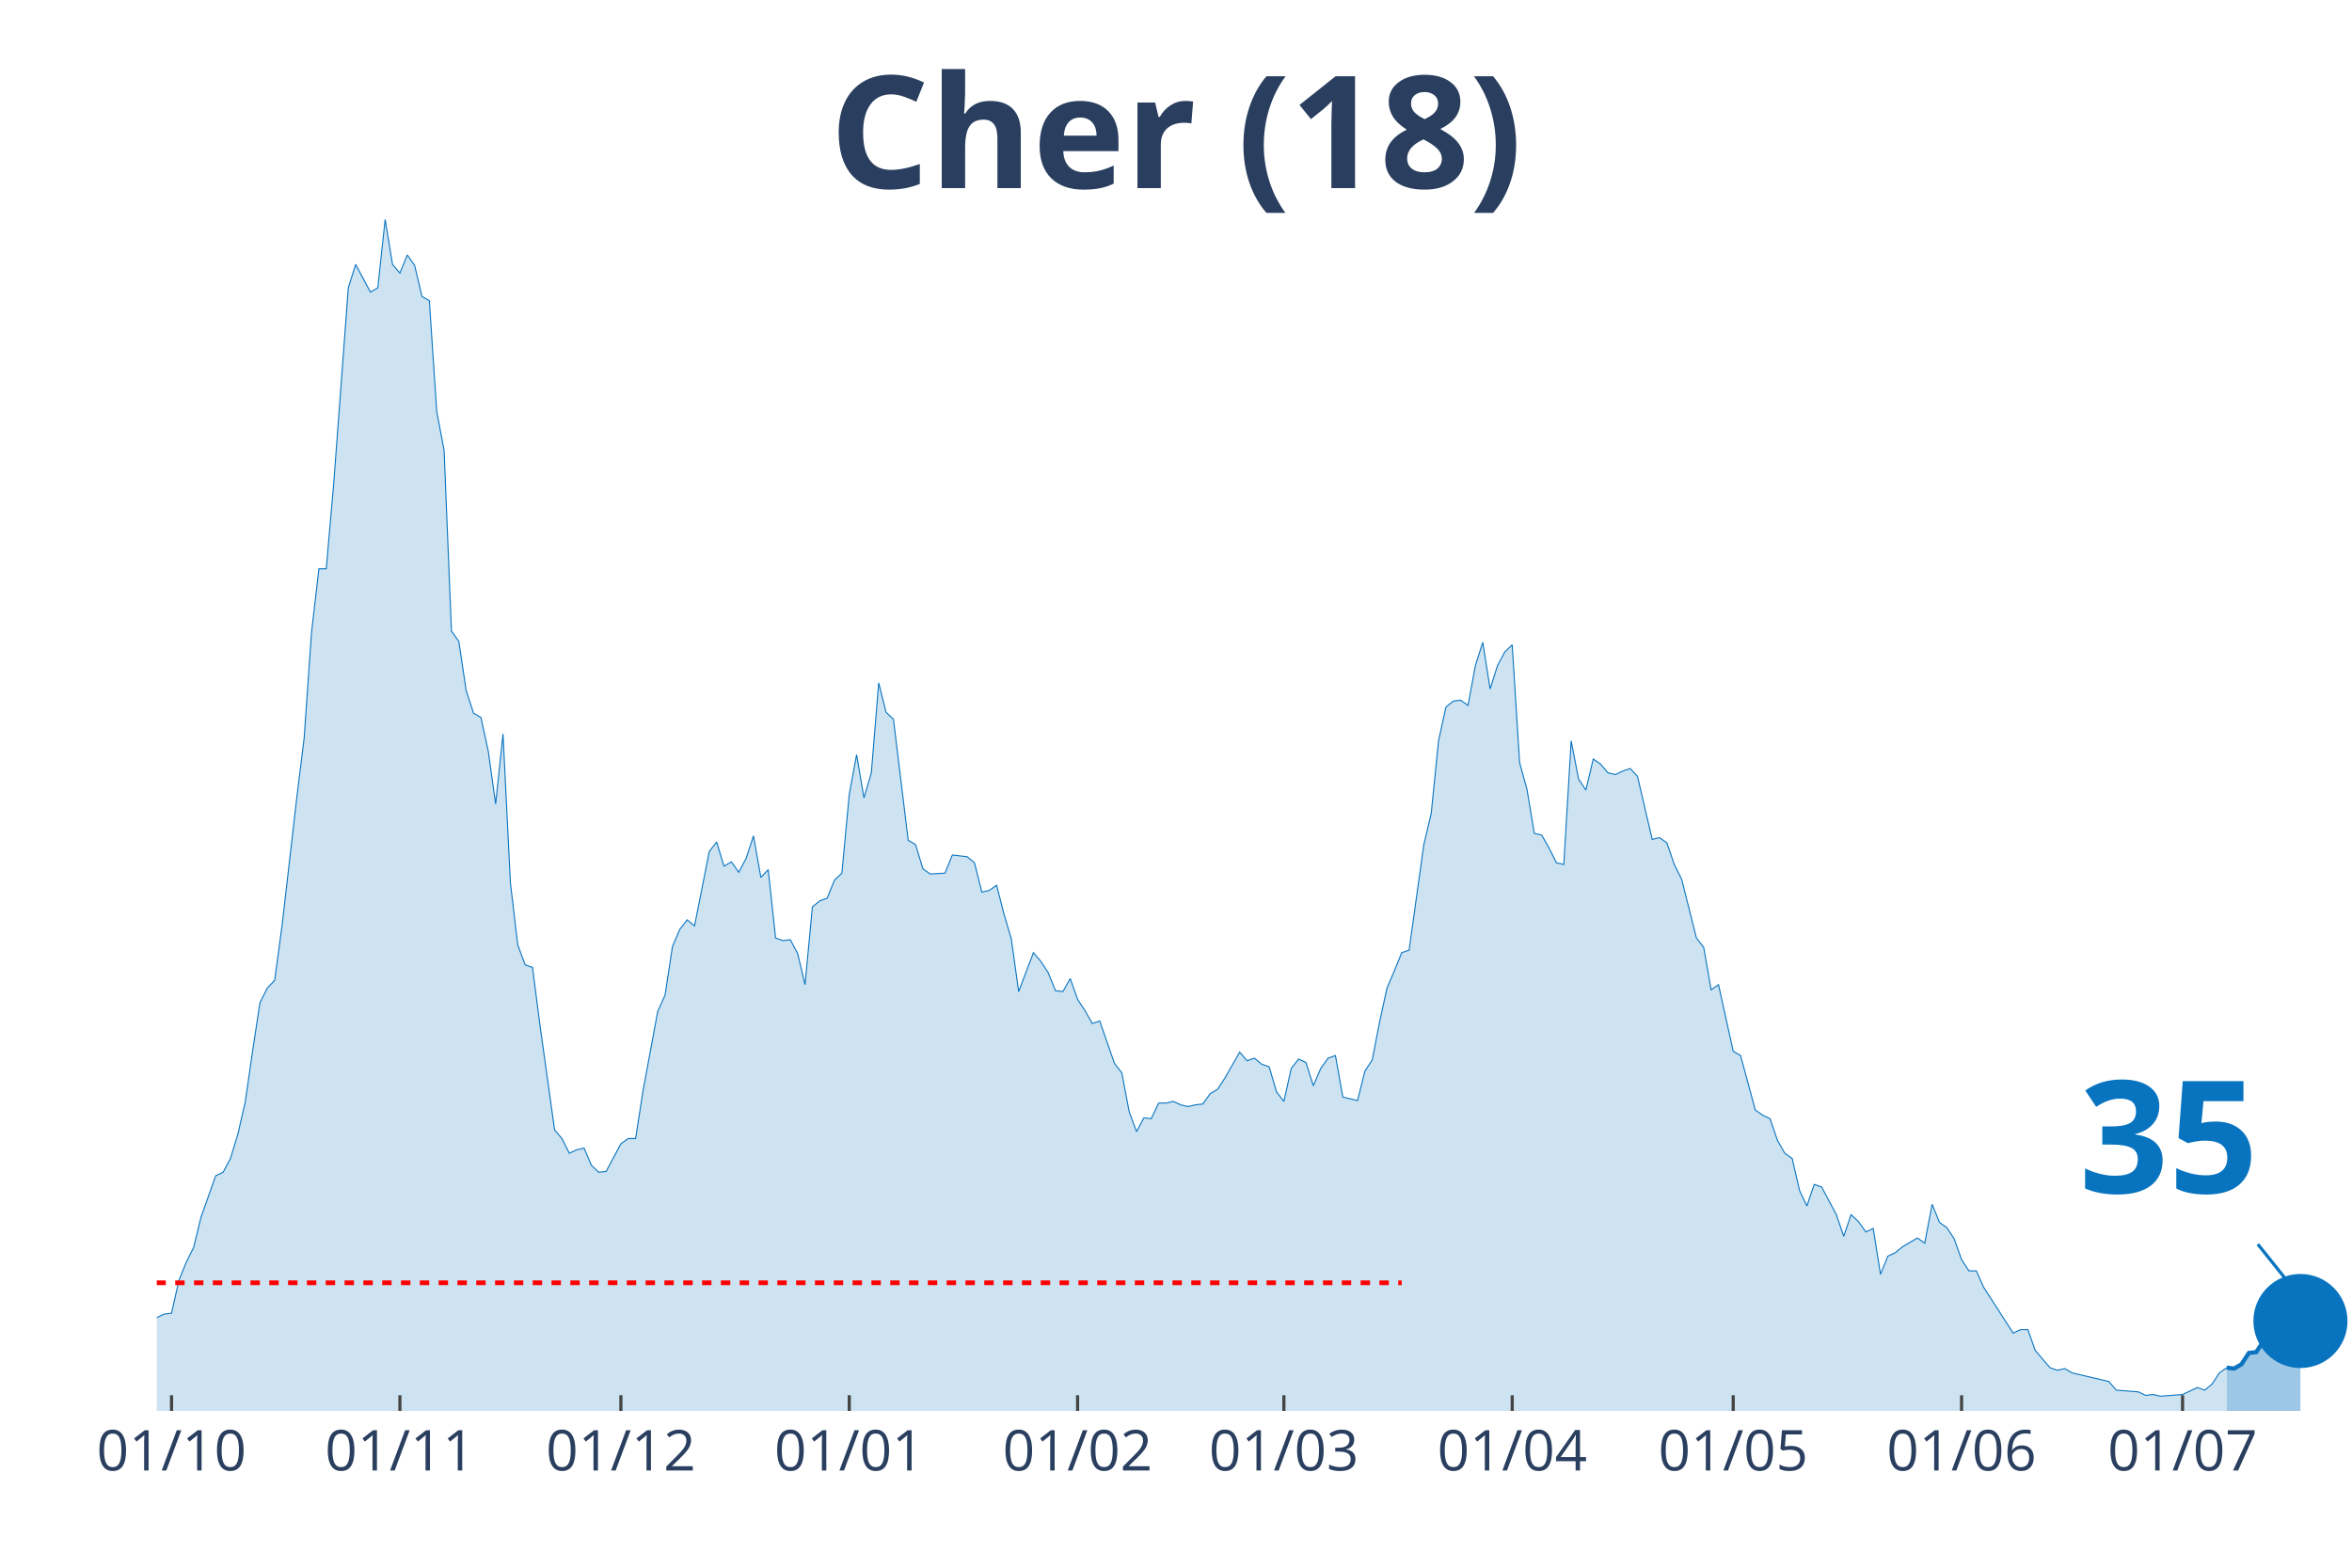
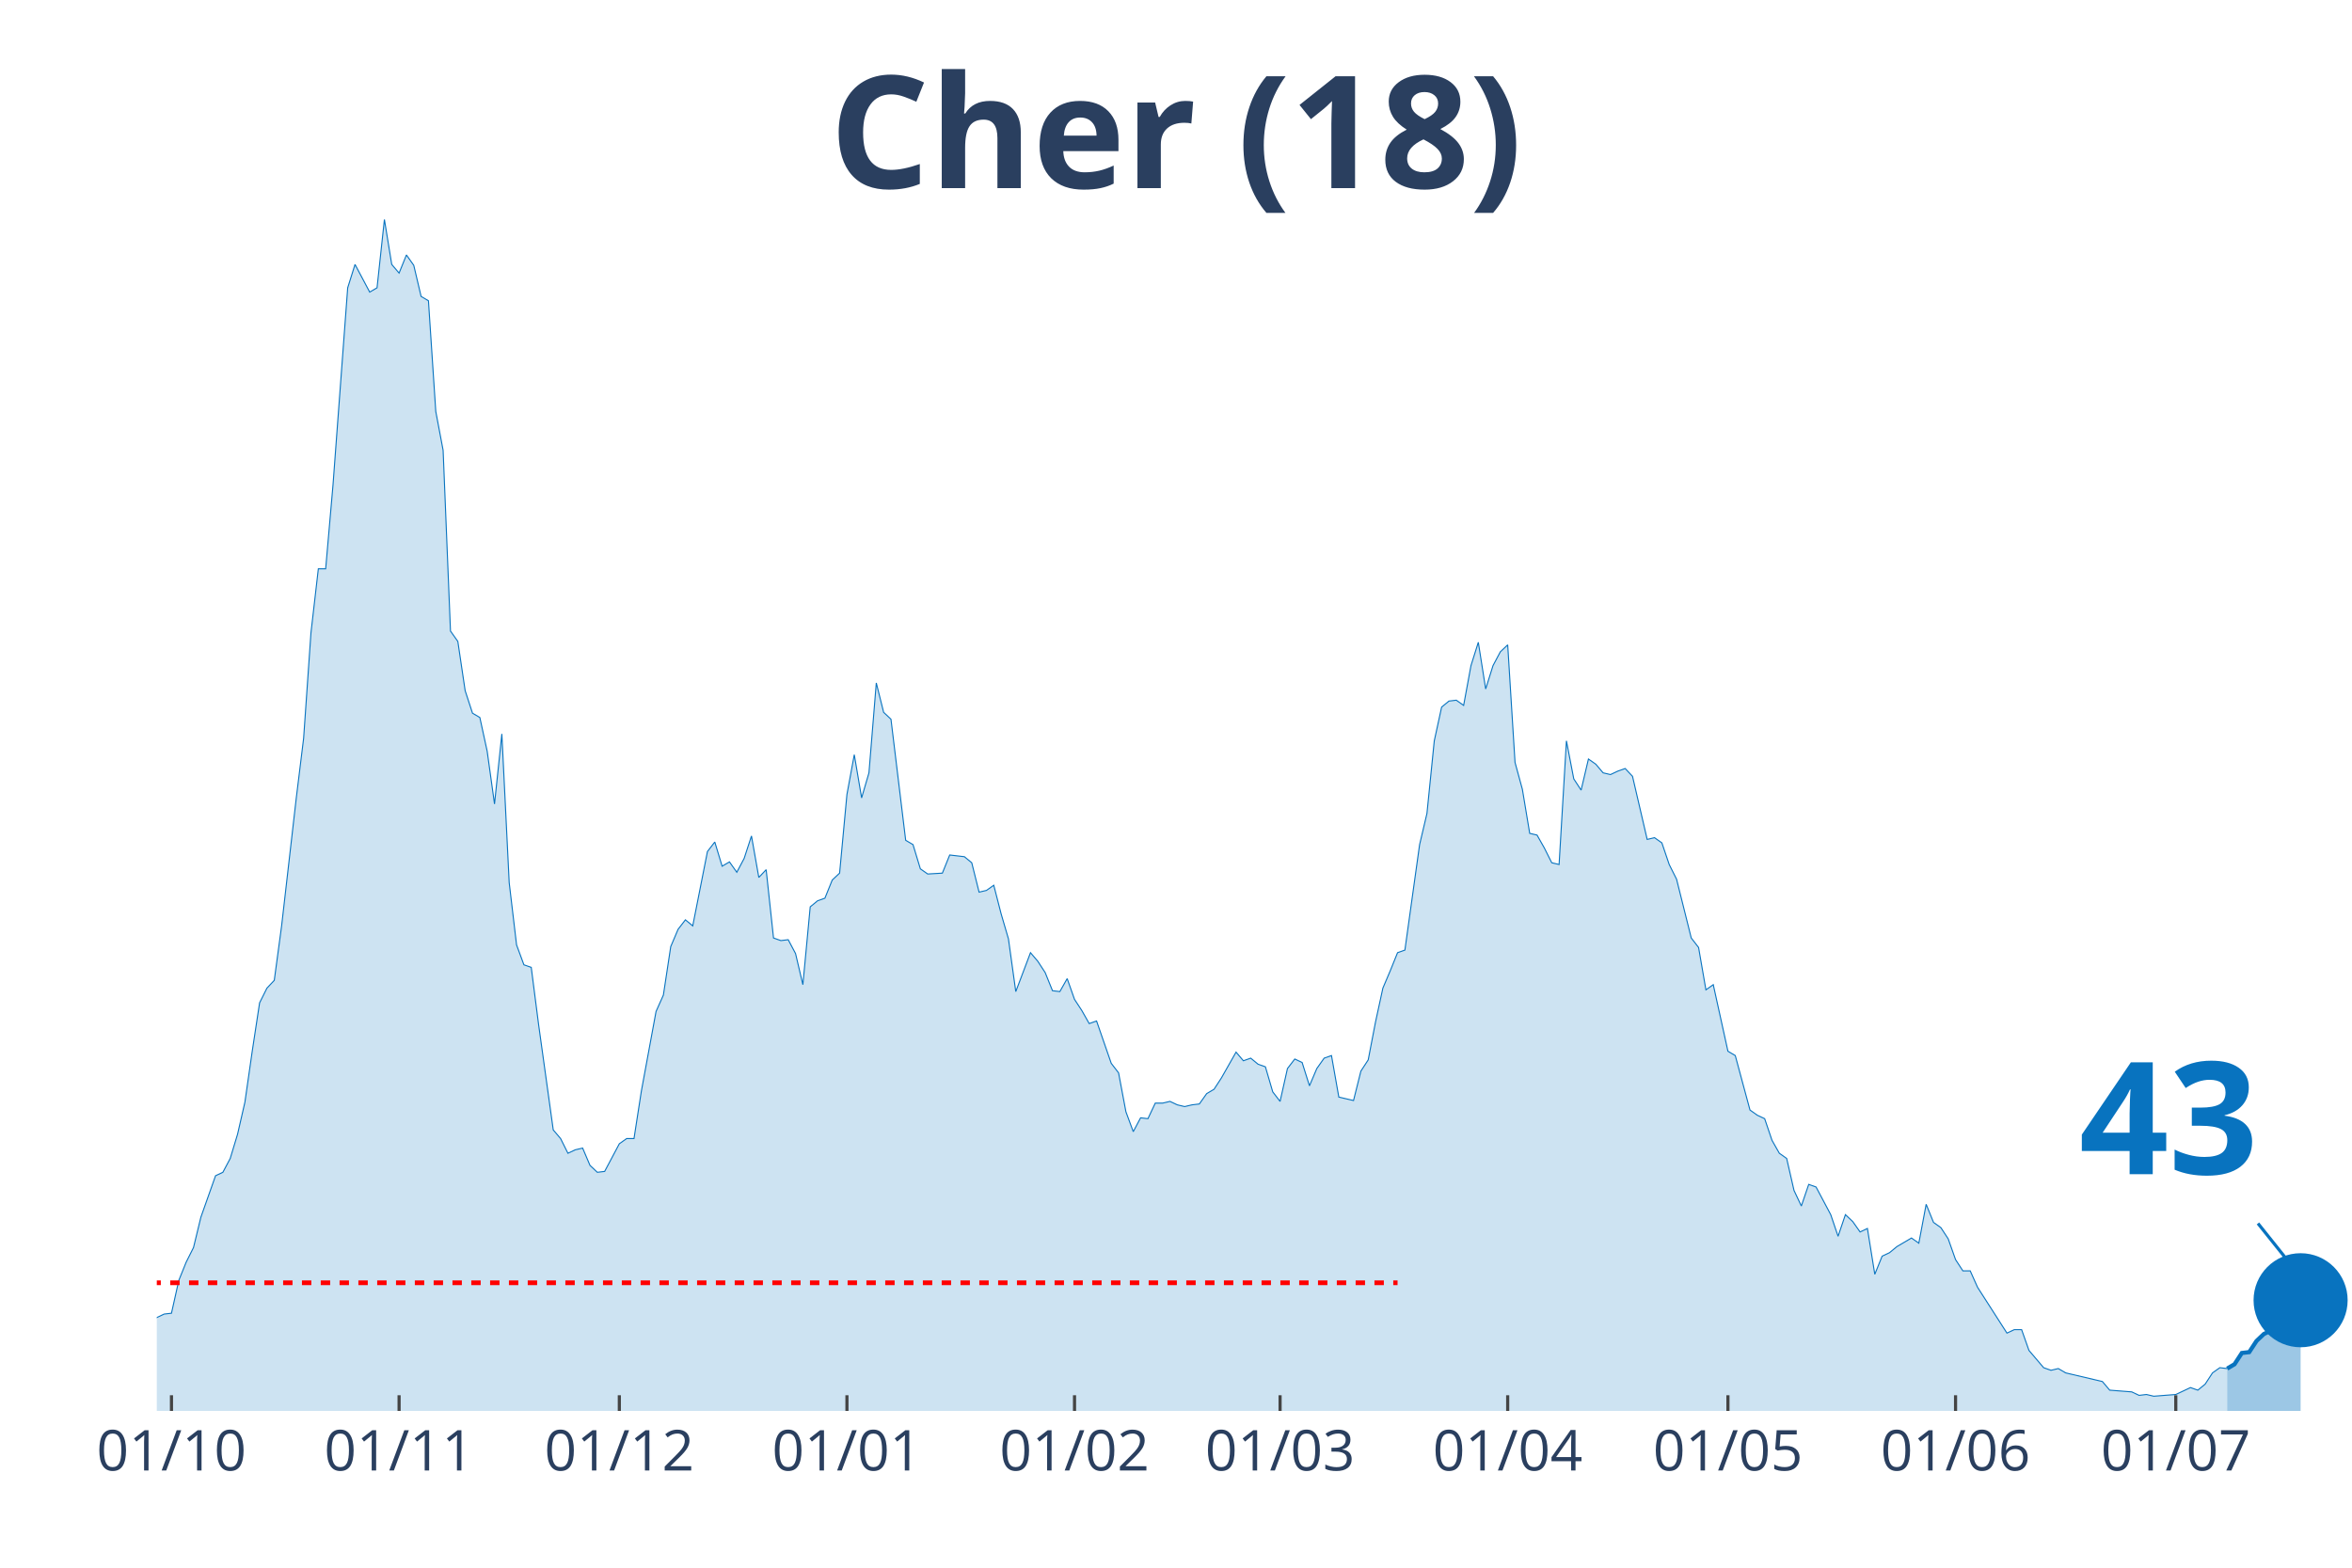
<svg xmlns="http://www.w3.org/2000/svg" class="main-svg" width="1125" height="750" style="" viewBox="0 0 750 500">
  <rect x="0" y="0" width="750" height="500" style="fill: rgb(0, 0, 0); fill-opacity: 0;" />
-   <defs id="defs-1acd21">
+   <defs id="defs-a123fe">
    <g class="clips">
-       <clipPath id="clip1acd21xyplot" class="plotclip">
+       <clipPath id="clipa123fexyplot" class="plotclip">
        <rect width="700" height="380" />
      </clipPath>
-       <clipPath class="axesclip" id="clip1acd21x">
+       <clipPath class="axesclip" id="clipa123fex">
        <rect x="50" y="0" width="700" height="500" />
      </clipPath>
-       <clipPath class="axesclip" id="clip1acd21y">
+       <clipPath class="axesclip" id="clipa123fey">
        <rect x="0" y="70" width="750" height="380" />
      </clipPath>
-       <clipPath class="axesclip" id="clip1acd21xy">
+       <clipPath class="axesclip" id="clipa123fexy">
        <rect x="50" y="70" width="700" height="380" />
      </clipPath>
    </g>
    <g class="gradients" />
  </defs>
  <g class="bglayer">
    <rect class="bg" x="50" y="70" width="700" height="380" style="fill: rgb(0, 0, 0); fill-opacity: 0; stroke-width: 0;" />
  </g>
  <g class="layer-below">
    <g class="imagelayer" />
    <g class="shapelayer" />
  </g>
  <g class="cartesianlayer">
    <g class="subplot xy">
      <g class="layer-subplot">
        <g class="shapelayer" />
        <g class="imagelayer" />
      </g>
      <g class="gridlayer">
        <g class="x">
-           <path class="xgrid crisp" transform="translate(54.7,0)" d="M0,70v380" style="stroke: rgb(255, 255, 255); stroke-opacity: 1; stroke-width: 1px;" />
-           <path class="xgrid crisp" transform="translate(127.52,0)" d="M0,70v380" style="stroke: rgb(255, 255, 255); stroke-opacity: 1; stroke-width: 1px;" />
-           <path class="xgrid crisp" transform="translate(197.99,0)" d="M0,70v380" style="stroke: rgb(255, 255, 255); stroke-opacity: 1; stroke-width: 1px;" />
-           <path class="xgrid crisp" transform="translate(270.81,0)" d="M0,70v380" style="stroke: rgb(255, 255, 255); stroke-opacity: 1; stroke-width: 1px;" />
-           <path class="xgrid crisp" transform="translate(343.62,0)" d="M0,70v380" style="stroke: rgb(255, 255, 255); stroke-opacity: 1; stroke-width: 1px;" />
-           <path class="xgrid crisp" transform="translate(409.4,0)" d="M0,70v380" style="stroke: rgb(255, 255, 255); stroke-opacity: 1; stroke-width: 1px;" />
-           <path class="xgrid crisp" transform="translate(482.21,0)" d="M0,70v380" style="stroke: rgb(255, 255, 255); stroke-opacity: 1; stroke-width: 1px;" />
-           <path class="xgrid crisp" transform="translate(552.68,0)" d="M0,70v380" style="stroke: rgb(255, 255, 255); stroke-opacity: 1; stroke-width: 1px;" />
-           <path class="xgrid crisp" transform="translate(625.5,0)" d="M0,70v380" style="stroke: rgb(255, 255, 255); stroke-opacity: 1; stroke-width: 1px;" />
-           <path class="xgrid crisp" transform="translate(695.97,0)" d="M0,70v380" style="stroke: rgb(255, 255, 255); stroke-opacity: 1; stroke-width: 1px;" />
+           <path class="xgrid crisp" transform="translate(54.68,0)" d="M0,70v380" style="stroke: rgb(255, 255, 255); stroke-opacity: 1; stroke-width: 1px;" />
+           <path class="xgrid crisp" transform="translate(127.26,0)" d="M0,70v380" style="stroke: rgb(255, 255, 255); stroke-opacity: 1; stroke-width: 1px;" />
+           <path class="xgrid crisp" transform="translate(197.49,0)" d="M0,70v380" style="stroke: rgb(255, 255, 255); stroke-opacity: 1; stroke-width: 1px;" />
+           <path class="xgrid crisp" transform="translate(270.07,0)" d="M0,70v380" style="stroke: rgb(255, 255, 255); stroke-opacity: 1; stroke-width: 1px;" />
+           <path class="xgrid crisp" transform="translate(342.64,0)" d="M0,70v380" style="stroke: rgb(255, 255, 255); stroke-opacity: 1; stroke-width: 1px;" />
+           <path class="xgrid crisp" transform="translate(408.19,0)" d="M0,70v380" style="stroke: rgb(255, 255, 255); stroke-opacity: 1; stroke-width: 1px;" />
+           <path class="xgrid crisp" transform="translate(480.77,0)" d="M0,70v380" style="stroke: rgb(255, 255, 255); stroke-opacity: 1; stroke-width: 1px;" />
+           <path class="xgrid crisp" transform="translate(551,0)" d="M0,70v380" style="stroke: rgb(255, 255, 255); stroke-opacity: 1; stroke-width: 1px;" />
+           <path class="xgrid crisp" transform="translate(623.58,0)" d="M0,70v380" style="stroke: rgb(255, 255, 255); stroke-opacity: 1; stroke-width: 1px;" />
+           <path class="xgrid crisp" transform="translate(693.81,0)" d="M0,70v380" style="stroke: rgb(255, 255, 255); stroke-opacity: 1; stroke-width: 1px;" />
        </g>
        <g class="y" />
      </g>
      <g class="zerolinelayer" />
      <path class="xlines-below" />
      <path class="ylines-below" />
      <g class="overlines-below" />
      <g class="xaxislayer-below" />
      <g class="yaxislayer-below" />
      <g class="overaxes-below" />
-       <g class="plot" transform="translate(50, 70)" clip-path="url('#clip1acd21xyplot')">
+       <g class="plot" transform="translate(50, 70)" clip-path="url('#clipa123fexyplot')">
        <g class="scatterlayer mlayer">
-           <g class="trace scatter trace6b3dff" style="stroke-miterlimit: 2;">
+           <g class="trace scatter tracedc2da2" style="stroke-miterlimit: 2;">
            <g class="fills">
              <g>
-                 <path class="js-fill" d="M660.07,380L-319.46,380L-319.46,376.69L-310.07,376.97L-307.72,376.97L-263.09,379.45L-260.74,379.45L-173.83,379.45L-171.48,379.72L-162.08,378.9L-159.73,378.9L-133.89,378.07L-131.54,377.24L-108.05,375.86L-105.7,374.76L-93.96,373.38L-91.61,370.9L-84.56,365.11L-82.21,367.87L-77.52,366.76L-75.17,367.59L-72.82,368.42L-70.47,371.18L-68.12,370.07L-65.77,366.76L-58.72,361.25L-56.38,362.08L-54.03,360.42L-51.68,356.28L-49.33,354.08L-46.98,355.18L-44.63,356.56L-42.28,344.7L-39.93,342.22L-37.58,343.05L-35.23,344.98L-32.89,343.05L-28.19,343.88L-25.84,355.73L-21.14,350.77L-18.79,350.49L-16.44,356.28L-14.09,356.56L-9.4,356.84L-7.05,357.39L-2.35,353.53L0,350.22L2.35,349.11L4.7,348.84L7.05,338.36L9.4,332.57L11.74,327.88L14.09,318.23L18.79,304.99L21.14,303.89L23.49,299.48L25.84,291.76L28.19,281.55L30.54,265.28L32.89,249.84L35.23,245.15L37.58,242.67L39.93,225.3L44.63,184.48L46.98,165.46L49.33,131.81L51.68,111.41L54.03,111.41L56.38,84.66L61.07,21.79L63.42,14.34L68.12,23.16L70.47,21.79L72.82,0L75.17,14.34L77.52,17.1L79.87,11.31L82.21,14.62L84.56,24.54L86.91,25.92L89.26,61.22L91.61,73.63L93.96,131.26L96.31,134.57L98.66,150.29L101.01,157.46L103.36,158.84L105.7,169.59L108.05,186.42L110.4,164.08L112.75,211.51L115.1,231.36L117.45,237.71L119.8,238.53L122.15,256.73L126.85,290.38L129.19,293.13L131.54,297.82L133.89,296.72L136.24,296.17L138.59,301.68L140.94,303.89L143.29,303.61L147.99,294.79L150.34,293.13L152.68,293.13L155.03,277.97L159.73,252.6L162.08,247.36L164.43,231.92L166.78,226.4L169.13,223.37L171.48,225.3L176.17,201.58L178.52,198.55L180.87,206.27L183.22,204.89L185.57,208.2L187.92,203.79L190.27,196.62L192.62,209.85L194.97,207.37L197.32,229.16L199.66,229.99L202.01,229.71L204.36,234.12L206.71,244.05L209.06,219.23L211.41,217.3L213.76,216.47L216.11,210.68L218.46,208.48L220.81,183.38L223.15,170.7L225.5,184.48L227.85,176.49L230.2,147.81L232.55,157.18L234.9,159.39L239.6,198L241.95,199.38L244.3,207.1L246.64,208.75L251.34,208.48L253.69,202.69L258.39,203.24L260.74,205.17L263.09,214.54L265.44,213.99L267.79,212.34L270.13,221.44L272.48,229.43L274.83,246.26L279.53,233.85L281.88,236.6L284.23,240.19L286.58,245.98L288.93,246.26L291.28,242.12L293.62,248.74L295.97,252.32L298.32,256.46L300.67,255.63L305.37,269.14L307.72,272.18L310.07,284.59L312.42,290.93L314.77,286.52L317.11,286.79L319.46,281.83L321.81,281.83L324.16,281.28L326.51,282.38L328.86,282.93L331.21,282.38L333.56,282.1L335.91,278.8L338.26,277.42L340.6,273.83L345.3,265.56L347.65,268.32L350,267.49L352.35,269.42L354.7,270.25L357.05,278.24L359.4,281.28L361.74,270.8L364.09,267.76L366.44,268.87L368.79,276.31L371.14,270.8L373.49,267.49L375.84,266.66L378.19,279.9L380.54,280.45L382.89,281L385.23,271.63L387.58,268.04L389.93,255.91L392.28,245.15L394.63,239.64L396.98,233.85L399.33,233.02L404.03,199.38L406.38,189.45L408.72,166.28L411.07,155.53L413.42,153.6L415.77,153.32L418.12,154.98L420.47,142.29L422.82,134.85L425.17,149.74L427.52,142.29L429.87,137.88L432.21,135.67L434.56,173.18L436.91,181.73L439.26,195.79L441.61,196.34L443.96,200.48L446.31,205.17L448.66,205.72L451.01,166.28L453.36,178.42L455.7,182L458.05,172.08L460.4,173.73L462.75,176.49L465.1,177.04L467.45,175.94L469.8,175.11L472.15,177.59L476.85,197.72L479.19,197.17L481.54,198.82L483.89,205.72L486.24,210.41L488.59,219.78L490.94,229.16L493.29,232.19L495.64,245.7L497.99,244.05L502.68,265.28L505.03,266.66L509.73,284.03L512.08,285.69L514.43,286.79L516.78,293.69L519.13,297.82L521.48,299.48L523.83,309.68L526.17,314.64L528.52,307.75L530.87,308.58L535.57,317.4L537.92,324.3L540.27,317.4L542.62,319.61L544.97,322.92L547.32,321.81L549.66,336.43L552.01,330.64L554.36,329.54L556.71,327.61L561.41,324.85L563.76,326.5L566.11,314.09L568.46,319.88L570.81,321.54L573.15,325.12L575.5,331.74L577.85,335.33L580.2,335.33L582.55,340.57L591.95,355.18L594.3,354.08L596.64,354.08L598.99,360.7L603.69,366.21L606.04,367.04L608.39,366.49L610.74,367.87L622.48,370.62L624.83,373.38L631.88,373.93L634.23,375.04L636.58,374.76L638.93,375.31L645.97,374.76L648.32,373.66L650.67,372.55L653.02,373.38L655.37,371.45L657.72,367.87L660.07,366.21" style="fill: rgb(8, 115, 191); fill-opacity: 0.2; stroke-width: 0;" />
+                 <path class="js-fill" d="M660.2,380L-318.39,380L-318.39,376.69L-309.03,376.97L-306.69,376.97L-262.21,379.45L-259.87,379.45L-173.24,379.45L-170.9,379.72L-161.54,378.9L-159.2,378.9L-133.44,378.07L-131.1,377.24L-110.03,375.04L-107.69,375.86L-98.33,373.38L-95.99,373.11L-93.65,373.38L-91.3,370.9L-84.28,365.11L-81.94,367.87L-77.26,366.76L-74.92,367.59L-72.58,368.42L-70.23,371.18L-67.89,370.07L-65.55,366.76L-58.53,361.25L-56.19,362.08L-53.85,360.42L-51.51,356.28L-49.16,354.08L-46.82,355.18L-44.48,356.56L-42.14,344.7L-39.8,342.22L-37.46,343.05L-35.12,344.98L-32.78,343.05L-28.09,343.88L-25.75,355.73L-21.07,350.77L-18.73,350.49L-16.39,356.28L-14.05,356.56L-9.36,356.84L-7.02,357.39L-2.34,353.53L0,350.22L2.34,349.11L4.68,348.84L7.02,338.36L9.36,332.57L11.71,327.88L14.05,318.23L18.73,304.99L21.07,303.89L23.41,299.48L25.75,291.76L28.09,281.55L30.43,265.28L32.78,249.84L35.12,245.15L37.46,242.67L39.8,225.3L44.48,184.48L46.82,165.46L49.16,131.81L51.51,111.41L53.85,111.41L56.19,84.66L60.87,21.79L63.21,14.34L67.89,23.16L70.23,21.79L72.58,0L74.92,14.34L77.26,17.1L79.6,11.31L81.94,14.62L84.28,24.54L86.62,25.92L88.96,61.22L91.3,73.63L93.65,131.26L95.99,134.57L98.33,150.29L100.67,157.46L103.01,158.84L105.35,169.59L107.69,186.42L110.03,164.08L112.37,211.51L114.72,231.36L117.06,237.71L119.4,238.53L121.74,256.73L126.42,290.38L128.76,293.13L131.1,297.82L133.44,296.72L135.79,296.17L138.13,301.68L140.47,303.89L142.81,303.61L147.49,294.79L149.83,293.13L152.17,293.13L154.52,277.97L159.2,252.6L161.54,247.36L163.88,231.92L166.22,226.4L168.56,223.37L170.9,225.3L175.59,201.58L177.93,198.55L180.27,206.27L182.61,204.89L184.95,208.2L187.29,203.79L189.63,196.62L191.97,209.85L194.31,207.37L196.66,229.16L199,229.99L201.34,229.71L203.68,234.12L206.02,244.05L208.36,219.23L210.7,217.3L213.04,216.47L215.38,210.68L217.73,208.48L220.07,183.38L222.41,170.7L224.75,184.48L227.09,176.49L229.43,147.81L231.77,157.18L234.11,159.39L238.8,198L241.14,199.38L243.48,207.1L245.82,208.75L250.5,208.48L252.84,202.69L257.53,203.24L259.87,205.17L262.21,214.54L264.55,213.99L266.89,212.34L269.23,221.44L271.57,229.43L273.91,246.26L278.6,233.85L280.94,236.6L283.28,240.19L285.62,245.98L287.96,246.26L290.3,242.12L292.64,248.74L294.98,252.32L297.32,256.46L299.67,255.63L304.35,269.14L306.69,272.18L309.03,284.59L311.37,290.93L313.71,286.52L316.05,286.79L318.39,281.83L320.74,281.83L323.08,281.28L325.42,282.38L327.76,282.93L330.1,282.38L332.44,282.1L334.78,278.8L337.12,277.42L339.46,273.83L344.15,265.56L346.49,268.32L348.83,267.49L351.17,269.42L353.51,270.25L355.85,278.24L358.19,281.28L360.54,270.8L362.88,267.76L365.22,268.87L367.56,276.31L369.9,270.8L372.24,267.49L374.58,266.66L376.92,279.9L379.26,280.45L381.61,281L383.95,271.63L386.29,268.04L388.63,255.91L390.97,245.15L393.31,239.64L395.65,233.85L397.99,233.02L402.68,199.38L405.02,189.45L407.36,166.28L409.7,155.53L412.04,153.6L414.38,153.32L416.72,154.98L419.06,142.29L421.4,134.85L423.75,149.74L426.09,142.29L428.43,137.88L430.77,135.67L433.11,173.18L435.45,181.73L437.79,195.79L440.13,196.34L442.47,200.48L444.82,205.17L447.16,205.72L449.5,166.28L451.84,178.42L454.18,182L456.52,172.08L458.86,173.73L461.2,176.49L463.55,177.04L465.89,175.94L468.23,175.11L470.57,177.59L475.25,197.72L477.59,197.17L479.93,198.82L482.27,205.72L484.62,210.41L486.96,219.78L489.3,229.16L491.64,232.19L493.98,245.7L496.32,244.05L501,265.28L503.34,266.66L508.03,284.03L510.37,285.69L512.71,286.79L515.05,293.69L517.39,297.82L519.73,299.48L522.07,309.68L524.41,314.64L526.76,307.75L529.1,308.58L533.78,317.4L536.12,324.3L538.46,317.4L540.8,319.61L543.14,322.92L545.48,321.81L547.83,336.43L550.17,330.64L552.51,329.54L554.85,327.61L559.53,324.85L561.87,326.5L564.21,314.09L566.56,319.88L568.9,321.54L571.24,325.12L573.58,331.74L575.92,335.33L578.26,335.33L580.6,340.57L589.97,355.18L592.31,354.08L594.65,354.08L596.99,360.7L601.67,366.21L604.01,367.04L606.35,366.49L608.7,367.87L620.4,370.62L622.74,373.38L629.77,373.93L632.11,375.04L634.45,374.76L636.79,375.31L643.81,374.76L646.15,373.66L648.49,372.55L650.84,373.38L653.18,371.45L655.52,367.87L657.86,366.21L660.2,366.49" style="fill: rgb(8, 115, 191); fill-opacity: 0.2; stroke-width: 0;" />
              </g>
            </g>
            <g class="errorbars" />
            <g class="lines">
-               <path class="js-line" d="M-319.46,376.69L-310.07,376.97L-307.72,376.97L-263.09,379.45L-260.74,379.45L-173.83,379.45L-171.48,379.72L-162.08,378.9L-159.73,378.9L-133.89,378.07L-131.54,377.24L-108.05,375.86L-105.7,374.76L-93.96,373.38L-91.61,370.9L-84.56,365.11L-82.21,367.87L-77.52,366.76L-75.17,367.59L-72.82,368.42L-70.47,371.18L-68.12,370.07L-65.77,366.76L-58.72,361.25L-56.38,362.08L-54.03,360.42L-51.68,356.28L-49.33,354.08L-46.98,355.18L-44.63,356.56L-42.28,344.7L-39.93,342.22L-37.58,343.05L-35.23,344.98L-32.89,343.05L-28.19,343.88L-25.84,355.73L-21.14,350.77L-18.79,350.49L-16.44,356.28L-14.09,356.56L-9.4,356.84L-7.05,357.39L-2.35,353.53L0,350.22L2.35,349.11L4.7,348.84L7.05,338.36L9.4,332.57L11.74,327.88L14.09,318.23L18.79,304.99L21.14,303.89L23.49,299.48L25.84,291.76L28.19,281.55L30.54,265.28L32.89,249.84L35.23,245.15L37.58,242.67L39.93,225.3L44.63,184.48L46.98,165.46L49.33,131.81L51.68,111.41L54.03,111.41L56.38,84.66L61.07,21.79L63.42,14.34L68.12,23.16L70.47,21.79L72.82,0L75.17,14.34L77.52,17.1L79.87,11.31L82.21,14.62L84.56,24.54L86.91,25.92L89.26,61.22L91.61,73.63L93.96,131.26L96.31,134.57L98.66,150.29L101.01,157.46L103.36,158.84L105.7,169.59L108.05,186.42L110.4,164.08L112.75,211.51L115.1,231.36L117.45,237.71L119.8,238.53L122.15,256.73L126.85,290.38L129.19,293.13L131.54,297.82L133.89,296.72L136.24,296.17L138.59,301.68L140.94,303.89L143.29,303.61L147.99,294.79L150.34,293.13L152.68,293.13L155.03,277.97L159.73,252.6L162.08,247.36L164.43,231.92L166.78,226.4L169.13,223.37L171.48,225.3L176.17,201.58L178.52,198.55L180.87,206.27L183.22,204.89L185.57,208.2L187.92,203.79L190.27,196.62L192.62,209.85L194.97,207.37L197.32,229.16L199.66,229.99L202.01,229.71L204.36,234.12L206.71,244.05L209.06,219.23L211.41,217.3L213.76,216.47L216.11,210.68L218.46,208.48L220.81,183.38L223.15,170.7L225.5,184.48L227.85,176.49L230.2,147.81L232.55,157.18L234.9,159.39L239.6,198L241.95,199.38L244.3,207.1L246.64,208.75L251.34,208.48L253.69,202.69L258.39,203.24L260.74,205.17L263.09,214.54L265.44,213.99L267.79,212.34L270.13,221.44L272.48,229.43L274.83,246.26L279.53,233.85L281.88,236.6L284.23,240.19L286.58,245.98L288.93,246.26L291.28,242.12L293.62,248.74L295.97,252.32L298.32,256.46L300.67,255.63L305.37,269.14L307.72,272.18L310.07,284.59L312.42,290.93L314.77,286.52L317.11,286.79L319.46,281.83L321.81,281.83L324.16,281.28L326.51,282.38L328.86,282.93L331.21,282.38L333.56,282.1L335.91,278.8L338.26,277.42L340.6,273.83L345.3,265.56L347.65,268.32L350,267.49L352.35,269.42L354.7,270.25L357.05,278.24L359.4,281.28L361.74,270.8L364.09,267.76L366.44,268.87L368.79,276.31L371.14,270.8L373.49,267.49L375.84,266.66L378.19,279.9L380.54,280.45L382.89,281L385.23,271.63L387.58,268.04L389.93,255.91L392.28,245.15L394.63,239.64L396.98,233.85L399.33,233.02L404.03,199.38L406.38,189.45L408.72,166.28L411.07,155.53L413.42,153.6L415.77,153.32L418.12,154.98L420.47,142.29L422.82,134.85L425.17,149.74L427.52,142.29L429.87,137.88L432.21,135.67L434.56,173.18L436.91,181.73L439.26,195.79L441.61,196.34L443.96,200.48L446.31,205.17L448.66,205.72L451.01,166.28L453.36,178.42L455.7,182L458.05,172.08L460.4,173.73L462.75,176.49L465.1,177.04L467.45,175.94L469.8,175.11L472.15,177.59L476.85,197.72L479.19,197.17L481.54,198.82L483.89,205.72L486.24,210.41L488.59,219.78L490.94,229.16L493.29,232.19L495.64,245.7L497.99,244.05L502.68,265.28L505.03,266.66L509.73,284.03L512.08,285.69L514.43,286.79L516.78,293.69L519.13,297.82L521.48,299.48L523.83,309.68L526.17,314.64L528.52,307.75L530.87,308.58L535.57,317.4L537.92,324.3L540.27,317.4L542.62,319.61L544.97,322.92L547.32,321.81L549.66,336.43L552.01,330.64L554.36,329.54L556.71,327.61L561.41,324.85L563.76,326.5L566.11,314.09L568.46,319.88L570.81,321.54L573.15,325.12L575.5,331.74L577.85,335.33L580.2,335.33L582.55,340.57L591.95,355.18L594.3,354.08L596.64,354.08L598.99,360.7L603.69,366.21L606.04,367.04L608.39,366.49L610.74,367.87L622.48,370.62L624.83,373.38L631.88,373.93L634.23,375.04L636.58,374.76L638.93,375.31L645.97,374.76L648.32,373.66L650.67,372.55L653.02,373.38L655.37,371.45L657.72,367.87L660.07,366.21" style="vector-effect: non-scaling-stroke; fill: none; stroke: rgb(8, 115, 191); stroke-opacity: 1; stroke-width: 0.5px; opacity: 1;" />
+               <path class="js-line" d="M-318.39,376.69L-309.03,376.97L-306.69,376.97L-262.21,379.45L-259.87,379.45L-173.24,379.45L-170.9,379.72L-161.54,378.9L-159.2,378.9L-133.44,378.07L-131.1,377.24L-110.03,375.04L-107.69,375.86L-98.33,373.38L-95.99,373.11L-93.65,373.38L-91.3,370.9L-84.28,365.11L-81.94,367.87L-77.26,366.76L-74.92,367.59L-72.58,368.42L-70.23,371.18L-67.89,370.07L-65.55,366.76L-58.53,361.25L-56.19,362.08L-53.85,360.42L-51.51,356.28L-49.16,354.08L-46.82,355.18L-44.48,356.56L-42.14,344.7L-39.8,342.22L-37.46,343.05L-35.12,344.98L-32.78,343.05L-28.09,343.88L-25.75,355.73L-21.07,350.77L-18.73,350.49L-16.39,356.28L-14.05,356.56L-9.36,356.84L-7.02,357.39L-2.34,353.53L0,350.22L2.34,349.11L4.68,348.84L7.02,338.36L9.36,332.57L11.71,327.88L14.05,318.23L18.73,304.99L21.07,303.89L23.41,299.48L25.75,291.76L28.09,281.55L30.43,265.28L32.78,249.84L35.12,245.15L37.46,242.67L39.8,225.3L44.48,184.48L46.82,165.46L49.16,131.81L51.51,111.41L53.85,111.41L56.19,84.66L60.87,21.79L63.21,14.34L67.89,23.16L70.23,21.79L72.58,0L74.92,14.34L77.26,17.1L79.6,11.31L81.94,14.62L84.28,24.54L86.62,25.92L88.96,61.22L91.3,73.63L93.65,131.26L95.99,134.57L98.33,150.29L100.67,157.46L103.01,158.84L105.35,169.59L107.69,186.42L110.03,164.08L112.37,211.51L114.72,231.36L117.06,237.71L119.4,238.53L121.74,256.73L126.42,290.38L128.76,293.13L131.1,297.82L133.44,296.72L135.79,296.17L138.13,301.68L140.47,303.89L142.81,303.61L147.49,294.79L149.83,293.13L152.17,293.13L154.52,277.97L159.2,252.6L161.54,247.36L163.88,231.92L166.22,226.4L168.56,223.37L170.9,225.3L175.59,201.58L177.93,198.55L180.27,206.27L182.61,204.89L184.95,208.2L187.29,203.79L189.63,196.62L191.97,209.85L194.31,207.37L196.66,229.16L199,229.99L201.34,229.71L203.68,234.12L206.02,244.05L208.36,219.23L210.7,217.3L213.04,216.47L215.38,210.68L217.73,208.48L220.07,183.38L222.41,170.7L224.75,184.48L227.09,176.49L229.43,147.81L231.77,157.18L234.11,159.39L238.8,198L241.14,199.38L243.48,207.1L245.82,208.75L250.5,208.48L252.84,202.69L257.53,203.24L259.87,205.17L262.21,214.54L264.55,213.99L266.89,212.34L269.23,221.44L271.57,229.43L273.91,246.26L278.6,233.85L280.94,236.6L283.28,240.19L285.62,245.98L287.96,246.26L290.3,242.12L292.64,248.74L294.98,252.32L297.32,256.46L299.67,255.63L304.35,269.14L306.69,272.18L309.03,284.59L311.37,290.93L313.71,286.52L316.05,286.79L318.39,281.83L320.74,281.83L323.08,281.28L325.42,282.38L327.76,282.93L330.1,282.38L332.44,282.1L334.78,278.8L337.12,277.42L339.46,273.83L344.15,265.56L346.49,268.32L348.83,267.49L351.17,269.42L353.51,270.25L355.85,278.24L358.19,281.28L360.54,270.8L362.88,267.76L365.22,268.87L367.56,276.31L369.9,270.8L372.24,267.49L374.58,266.66L376.92,279.9L379.26,280.45L381.61,281L383.95,271.63L386.29,268.04L388.63,255.91L390.97,245.15L393.31,239.64L395.65,233.85L397.99,233.02L402.68,199.38L405.02,189.45L407.36,166.28L409.7,155.53L412.04,153.6L414.38,153.32L416.72,154.98L419.06,142.29L421.4,134.85L423.75,149.74L426.09,142.29L428.43,137.88L430.77,135.67L433.11,173.18L435.45,181.73L437.79,195.79L440.13,196.34L442.47,200.48L444.82,205.17L447.16,205.72L449.5,166.28L451.84,178.42L454.18,182L456.52,172.08L458.86,173.73L461.2,176.49L463.55,177.04L465.89,175.94L468.23,175.11L470.57,177.59L475.25,197.72L477.59,197.17L479.93,198.82L482.27,205.72L484.62,210.41L486.96,219.78L489.3,229.16L491.64,232.19L493.98,245.7L496.32,244.05L501,265.28L503.34,266.66L508.03,284.03L510.37,285.69L512.71,286.79L515.05,293.69L517.39,297.82L519.73,299.48L522.07,309.68L524.41,314.64L526.76,307.75L529.1,308.58L533.78,317.4L536.12,324.3L538.46,317.4L540.8,319.61L543.14,322.92L545.48,321.81L547.83,336.43L550.17,330.64L552.51,329.54L554.85,327.61L559.53,324.85L561.87,326.5L564.21,314.09L566.56,319.88L568.9,321.54L571.24,325.12L573.58,331.74L575.92,335.33L578.26,335.33L580.6,340.57L589.97,355.18L592.31,354.08L594.65,354.08L596.99,360.7L601.67,366.21L604.01,367.04L606.35,366.49L608.7,367.87L620.4,370.62L622.74,373.38L629.77,373.93L632.11,375.04L634.45,374.76L636.79,375.31L643.81,374.76L646.15,373.66L648.49,372.55L650.84,373.38L653.18,371.45L655.52,367.87L657.86,366.21L660.2,366.49" style="vector-effect: non-scaling-stroke; fill: none; stroke: rgb(8, 115, 191); stroke-opacity: 1; stroke-width: 0.5px; opacity: 1;" />
            </g>
            <g class="points" />
            <g class="text" />
          </g>
-           <g class="trace scatter trace76dbc5" style="stroke-miterlimit: 2;">
+           <g class="trace scatter trace3b9fea" style="stroke-miterlimit: 2;">
            <g class="fills">
              <g>
-                 <path class="js-fill" d="M683.56,380L660.07,380L660.07,366.21L662.42,366.49L664.77,365.11L667.11,361.52L669.46,361.25L671.81,357.66L674.16,355.46L683.56,351.32" style="fill: rgb(8, 115, 191); fill-opacity: 0.4; stroke-width: 0;" />
+                 <path class="js-fill" d="M683.61,380L660.2,380L660.2,366.49L662.54,365.11L664.88,361.52L667.22,361.25L669.57,357.66L671.91,355.46L674.25,354.35L676.59,353.8L678.93,352.15L681.27,351.32L683.61,344.7" style="fill: rgb(8, 115, 191); fill-opacity: 0.4; stroke-width: 0;" />
              </g>
            </g>
            <g class="errorbars" />
            <g class="lines">
-               <path class="js-line" d="M660.07,366.21L662.42,366.49L664.77,365.11L667.11,361.52L669.46,361.25L671.81,357.66L674.16,355.46L683.56,351.32" style="vector-effect: non-scaling-stroke; fill: none; stroke: rgb(8, 115, 191); stroke-opacity: 1; stroke-width: 2px; opacity: 1;" />
+               <path class="js-line" d="M660.2,366.49L662.54,365.11L664.88,361.52L667.22,361.25L669.57,357.66L671.91,355.46L674.25,354.35L676.59,353.8L678.93,352.15L681.27,351.32L683.61,344.7" style="vector-effect: non-scaling-stroke; fill: none; stroke: rgb(8, 115, 191); stroke-opacity: 1; stroke-width: 2px; opacity: 1;" />
            </g>
            <g class="points" />
            <g class="text" />
          </g>
-           <g class="trace scatter trace89015e" style="stroke-miterlimit: 2; opacity: 1;">
+           <g class="trace scatter tracee37bf9" style="stroke-miterlimit: 2; opacity: 1;">
            <g class="fills" />
            <g class="errorbars" />
            <g class="lines" />
            <g class="points">
-               <path class="point" transform="translate(683.56,351.32)" d="M15,0A15,15 0 1,1 0,-15A15,15 0 0,1 15,0Z" style="opacity: 1; stroke-width: 0px; fill: rgb(8, 115, 191); fill-opacity: 1;" />
+               <path class="point" transform="translate(683.61,344.7)" d="M15,0A15,15 0 1,1 0,-15A15,15 0 0,1 15,0Z" style="opacity: 1; stroke-width: 0px; fill: rgb(8, 115, 191); fill-opacity: 1;" />
            </g>
            <g class="text" />
          </g>
        </g>
      </g>
      <g class="overplot" />
      <path class="xlines-above crisp" style="fill: none; stroke-width: 1px; stroke: rgb(0, 0, 0); stroke-opacity: 0;" d="" />
      <path class="ylines-above crisp" style="fill: none;" d="M0,0" />
      <g class="overlines-above" />
      <g class="xaxislayer-above">
-         <path class="xtick ticks crisp" d="M0,450v-5" transform="translate(54.7,0)" style="stroke: rgb(68, 68, 68); stroke-opacity: 1; stroke-width: 1px;" />
-         <path class="xtick ticks crisp" d="M0,450v-5" transform="translate(127.52,0)" style="stroke: rgb(68, 68, 68); stroke-opacity: 1; stroke-width: 1px;" />
-         <path class="xtick ticks crisp" d="M0,450v-5" transform="translate(197.99,0)" style="stroke: rgb(68, 68, 68); stroke-opacity: 1; stroke-width: 1px;" />
-         <path class="xtick ticks crisp" d="M0,450v-5" transform="translate(270.81,0)" style="stroke: rgb(68, 68, 68); stroke-opacity: 1; stroke-width: 1px;" />
-         <path class="xtick ticks crisp" d="M0,450v-5" transform="translate(343.62,0)" style="stroke: rgb(68, 68, 68); stroke-opacity: 1; stroke-width: 1px;" />
-         <path class="xtick ticks crisp" d="M0,450v-5" transform="translate(409.4,0)" style="stroke: rgb(68, 68, 68); stroke-opacity: 1; stroke-width: 1px;" />
-         <path class="xtick ticks crisp" d="M0,450v-5" transform="translate(482.21,0)" style="stroke: rgb(68, 68, 68); stroke-opacity: 1; stroke-width: 1px;" />
-         <path class="xtick ticks crisp" d="M0,450v-5" transform="translate(552.68,0)" style="stroke: rgb(68, 68, 68); stroke-opacity: 1; stroke-width: 1px;" />
-         <path class="xtick ticks crisp" d="M0,450v-5" transform="translate(625.5,0)" style="stroke: rgb(68, 68, 68); stroke-opacity: 1; stroke-width: 1px;" />
-         <path class="xtick ticks crisp" d="M0,450v-5" transform="translate(695.97,0)" style="stroke: rgb(68, 68, 68); stroke-opacity: 1; stroke-width: 1px;" />
+         <path class="xtick ticks crisp" d="M0,450v-5" transform="translate(54.68,0)" style="stroke: rgb(68, 68, 68); stroke-opacity: 1; stroke-width: 1px;" />
+         <path class="xtick ticks crisp" d="M0,450v-5" transform="translate(127.26,0)" style="stroke: rgb(68, 68, 68); stroke-opacity: 1; stroke-width: 1px;" />
+         <path class="xtick ticks crisp" d="M0,450v-5" transform="translate(197.49,0)" style="stroke: rgb(68, 68, 68); stroke-opacity: 1; stroke-width: 1px;" />
+         <path class="xtick ticks crisp" d="M0,450v-5" transform="translate(270.07,0)" style="stroke: rgb(68, 68, 68); stroke-opacity: 1; stroke-width: 1px;" />
+         <path class="xtick ticks crisp" d="M0,450v-5" transform="translate(342.64,0)" style="stroke: rgb(68, 68, 68); stroke-opacity: 1; stroke-width: 1px;" />
+         <path class="xtick ticks crisp" d="M0,450v-5" transform="translate(408.19,0)" style="stroke: rgb(68, 68, 68); stroke-opacity: 1; stroke-width: 1px;" />
+         <path class="xtick ticks crisp" d="M0,450v-5" transform="translate(480.77,0)" style="stroke: rgb(68, 68, 68); stroke-opacity: 1; stroke-width: 1px;" />
+         <path class="xtick ticks crisp" d="M0,450v-5" transform="translate(551,0)" style="stroke: rgb(68, 68, 68); stroke-opacity: 1; stroke-width: 1px;" />
+         <path class="xtick ticks crisp" d="M0,450v-5" transform="translate(623.58,0)" style="stroke: rgb(68, 68, 68); stroke-opacity: 1; stroke-width: 1px;" />
+         <path class="xtick ticks crisp" d="M0,450v-5" transform="translate(693.81,0)" style="stroke: rgb(68, 68, 68); stroke-opacity: 1; stroke-width: 1px;" />
        <g class="xtick">
-           <text text-anchor="middle" x="0" y="469" transform="translate(54.7,0)" style="font-family: 'Open Sans', verdana, arial, sans-serif; font-size: 18px; fill: rgb(42, 63, 95); fill-opacity: 1; white-space: pre;">01/10</text>
+           <text text-anchor="middle" x="0" y="469" transform="translate(54.68,0)" style="font-family: 'Open Sans', verdana, arial, sans-serif; font-size: 18px; fill: rgb(42, 63, 95); fill-opacity: 1; white-space: pre;">01/10</text>
        </g>
        <g class="xtick">
-           <text text-anchor="middle" x="0" y="469" transform="translate(127.52,0)" style="font-family: 'Open Sans', verdana, arial, sans-serif; font-size: 18px; fill: rgb(42, 63, 95); fill-opacity: 1; white-space: pre;">01/11</text>
+           <text text-anchor="middle" x="0" y="469" transform="translate(127.26,0)" style="font-family: 'Open Sans', verdana, arial, sans-serif; font-size: 18px; fill: rgb(42, 63, 95); fill-opacity: 1; white-space: pre;">01/11</text>
        </g>
        <g class="xtick">
-           <text text-anchor="middle" x="0" y="469" transform="translate(197.99,0)" style="font-family: 'Open Sans', verdana, arial, sans-serif; font-size: 18px; fill: rgb(42, 63, 95); fill-opacity: 1; white-space: pre;">01/12</text>
+           <text text-anchor="middle" x="0" y="469" transform="translate(197.49,0)" style="font-family: 'Open Sans', verdana, arial, sans-serif; font-size: 18px; fill: rgb(42, 63, 95); fill-opacity: 1; white-space: pre;">01/12</text>
        </g>
        <g class="xtick">
-           <text text-anchor="middle" x="0" y="469" transform="translate(270.81,0)" style="font-family: 'Open Sans', verdana, arial, sans-serif; font-size: 18px; fill: rgb(42, 63, 95); fill-opacity: 1; white-space: pre;">01/01</text>
+           <text text-anchor="middle" x="0" y="469" transform="translate(270.07,0)" style="font-family: 'Open Sans', verdana, arial, sans-serif; font-size: 18px; fill: rgb(42, 63, 95); fill-opacity: 1; white-space: pre;">01/01</text>
        </g>
        <g class="xtick">
-           <text text-anchor="middle" x="0" y="469" transform="translate(343.62,0)" style="font-family: 'Open Sans', verdana, arial, sans-serif; font-size: 18px; fill: rgb(42, 63, 95); fill-opacity: 1; white-space: pre;">01/02</text>
+           <text text-anchor="middle" x="0" y="469" transform="translate(342.64,0)" style="font-family: 'Open Sans', verdana, arial, sans-serif; font-size: 18px; fill: rgb(42, 63, 95); fill-opacity: 1; white-space: pre;">01/02</text>
        </g>
        <g class="xtick">
-           <text text-anchor="middle" x="0" y="469" transform="translate(409.4,0)" style="font-family: 'Open Sans', verdana, arial, sans-serif; font-size: 18px; fill: rgb(42, 63, 95); fill-opacity: 1; white-space: pre;">01/03</text>
+           <text text-anchor="middle" x="0" y="469" transform="translate(408.19,0)" style="font-family: 'Open Sans', verdana, arial, sans-serif; font-size: 18px; fill: rgb(42, 63, 95); fill-opacity: 1; white-space: pre;">01/03</text>
        </g>
        <g class="xtick">
-           <text text-anchor="middle" x="0" y="469" transform="translate(482.21,0)" style="font-family: 'Open Sans', verdana, arial, sans-serif; font-size: 18px; fill: rgb(42, 63, 95); fill-opacity: 1; white-space: pre;">01/04</text>
+           <text text-anchor="middle" x="0" y="469" transform="translate(480.77,0)" style="font-family: 'Open Sans', verdana, arial, sans-serif; font-size: 18px; fill: rgb(42, 63, 95); fill-opacity: 1; white-space: pre;">01/04</text>
        </g>
        <g class="xtick">
-           <text text-anchor="middle" x="0" y="469" transform="translate(552.68,0)" style="font-family: 'Open Sans', verdana, arial, sans-serif; font-size: 18px; fill: rgb(42, 63, 95); fill-opacity: 1; white-space: pre;">01/05</text>
+           <text text-anchor="middle" x="0" y="469" transform="translate(551,0)" style="font-family: 'Open Sans', verdana, arial, sans-serif; font-size: 18px; fill: rgb(42, 63, 95); fill-opacity: 1; white-space: pre;">01/05</text>
        </g>
        <g class="xtick">
-           <text text-anchor="middle" x="0" y="469" transform="translate(625.5,0)" style="font-family: 'Open Sans', verdana, arial, sans-serif; font-size: 18px; fill: rgb(42, 63, 95); fill-opacity: 1; white-space: pre;">01/06</text>
+           <text text-anchor="middle" x="0" y="469" transform="translate(623.58,0)" style="font-family: 'Open Sans', verdana, arial, sans-serif; font-size: 18px; fill: rgb(42, 63, 95); fill-opacity: 1; white-space: pre;">01/06</text>
        </g>
        <g class="xtick">
-           <text text-anchor="middle" x="0" y="469" transform="translate(695.97,0)" style="font-family: 'Open Sans', verdana, arial, sans-serif; font-size: 18px; fill: rgb(42, 63, 95); fill-opacity: 1; white-space: pre;">01/07</text>
+           <text text-anchor="middle" x="0" y="469" transform="translate(693.81,0)" style="font-family: 'Open Sans', verdana, arial, sans-serif; font-size: 18px; fill: rgb(42, 63, 95); fill-opacity: 1; white-space: pre;">01/07</text>
        </g>
      </g>
      <g class="yaxislayer-above" />
      <g class="overaxes-above" />
    </g>
  </g>
  <g class="polarlayer" />
  <g class="ternarylayer" />
  <g class="geolayer" />
  <g class="funnelarealayer" />
  <g class="pielayer" />
  <g class="treemaplayer" />
  <g class="sunburstlayer" />
  <g class="glimages" />
-   <defs id="topdefs-1acd21">
+   <defs id="topdefs-a123fe">
    <g class="clips" />
  </defs>
  <g class="layer-above">
    <g class="imagelayer" />
    <g class="shapelayer">
-       <path data-index="0" fill-rule="evenodd" d="M-1270.13,409.13L446.98,409.13" clip-path="url('#clip1acd21xy')" style="opacity: 1; stroke: rgb(255, 0, 0); stroke-opacity: 1; fill: rgb(0, 0, 0); fill-opacity: 0; stroke-dasharray: 3px, 3px; stroke-width: 1.5px;" />
+       <path data-index="0" fill-rule="evenodd" d="M-1265.72,409.13L445.65,409.13" clip-path="url('#clipa123fexy')" style="opacity: 1; stroke: rgb(255, 0, 0); stroke-opacity: 1; fill: rgb(0, 0, 0); fill-opacity: 0; stroke-dasharray: 3px, 3px; stroke-width: 1.5px;" />
    </g>
  </g>
  <g class="infolayer">
    <g class="g-gtitle">
      <text class="gtitle" x="375" y="25" text-anchor="middle" dy="0.7em" style="font-family: 'Open Sans', verdana, arial, sans-serif; font-size: 50px; fill: rgb(42, 63, 95); opacity: 1; font-weight: normal; white-space: pre;">
        <tspan style="font-weight:bold">Cher (18)</tspan>
      </text>
    </g>
    <g class="g-xtitle" />
    <g class="annotation" data-index="0" style="opacity: 1;">
-       <g class="annotation-text-g" transform="rotate(0,691.56,361.32)">
-         <g class="cursor-pointer" transform="translate(648, 325)">
+       <g class="annotation-text-g" transform="rotate(0,691.61,354.7)">
+         <g class="cursor-pointer" transform="translate(648, 319)">
          <rect class="bg" x="0.5" y="0.5" width="86" height="71" style="stroke-width: 1px; stroke: rgb(0, 0, 0); stroke-opacity: 0; fill: rgb(255, 255, 255); fill-opacity: 0.6;" />
          <text class="annotation-text" text-anchor="middle" x="43.531" y="55.5" style="font-family: 'Open Sans', verdana, arial, sans-serif; font-size: 50px; fill: rgb(8, 115, 191); fill-opacity: 1; white-space: pre;">
-             <tspan style="font-weight:bold">35 </tspan>
+             <tspan style="font-weight:bold">43 </tspan>
          </text>
        </g>
      </g>
      <g class="annotation-arrow-g" style="opacity: 1;">
-         <path d="M719.96,396.82L731.56,411.32" style="stroke-width: 1px; stroke: rgb(8, 115, 191); stroke-opacity: 1; stroke-dasharray: 0px, 0px, 18.569px, 18.569px;" />
+         <path d="M720.01,390.2L731.61,404.7" style="stroke-width: 1px; stroke: rgb(8, 115, 191); stroke-opacity: 1; stroke-dasharray: 0px, 0px, 18.569px, 18.569px;" />
      </g>
    </g>
  </g>
</svg>
